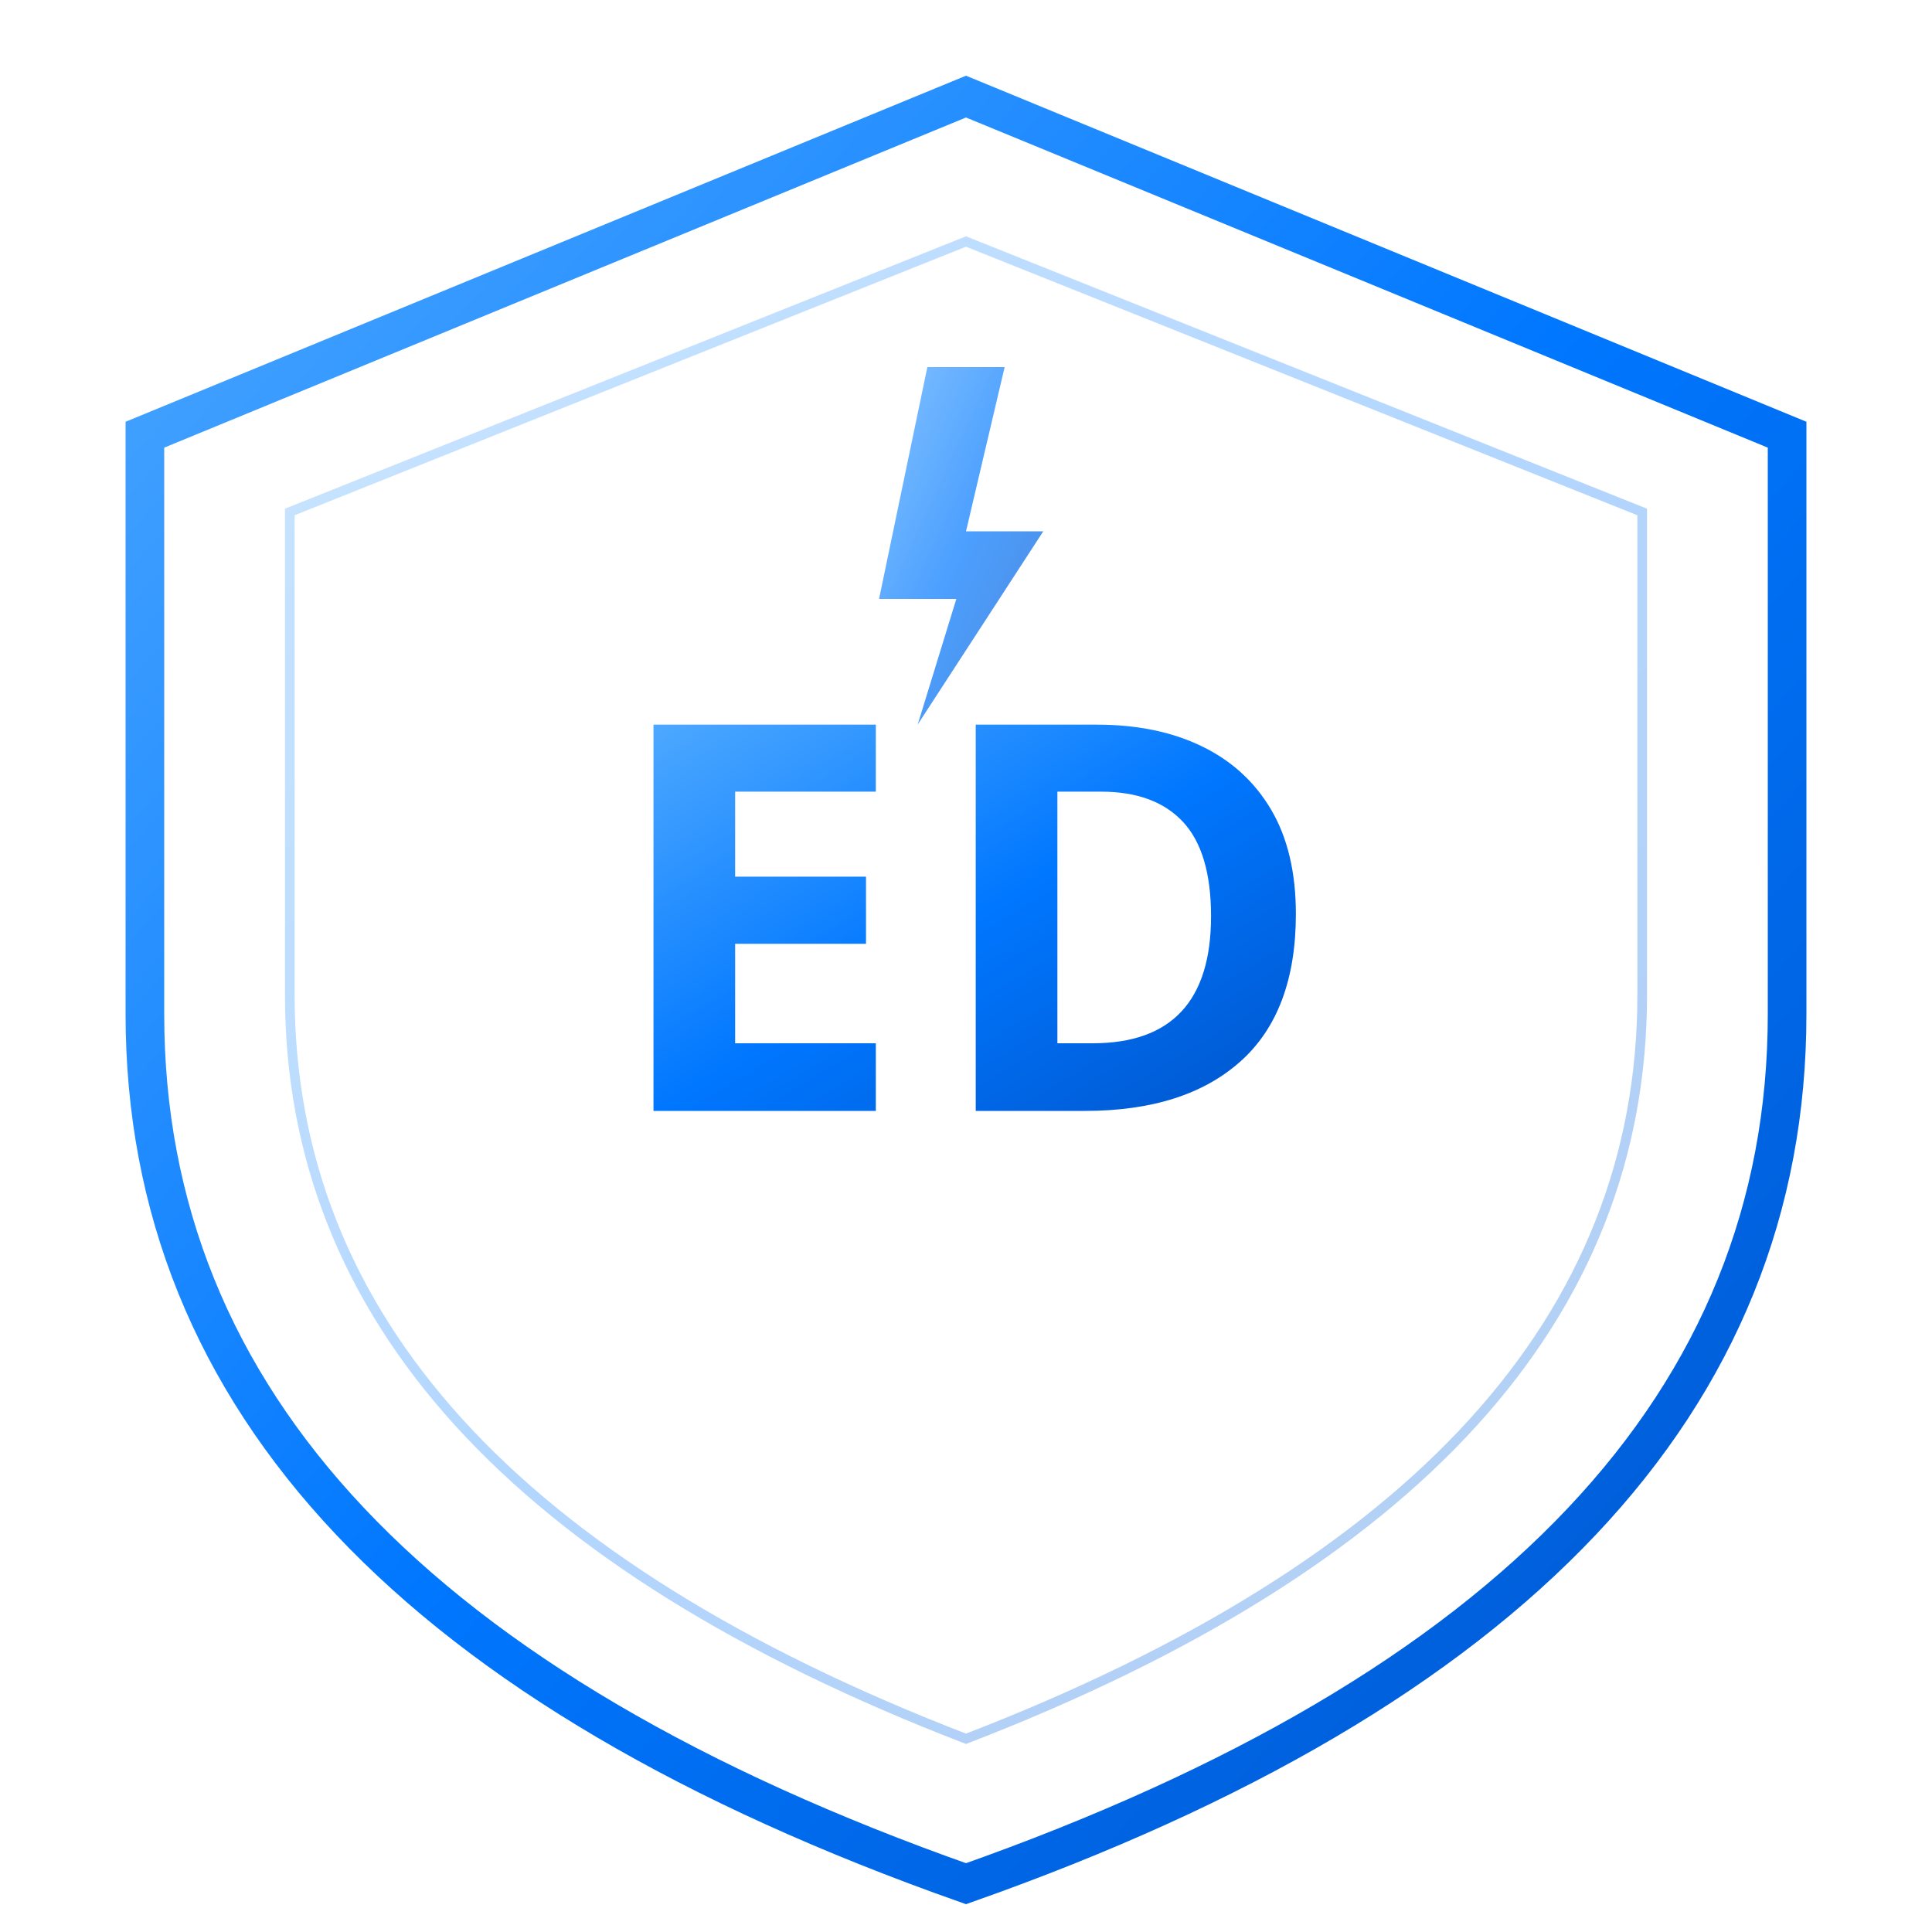
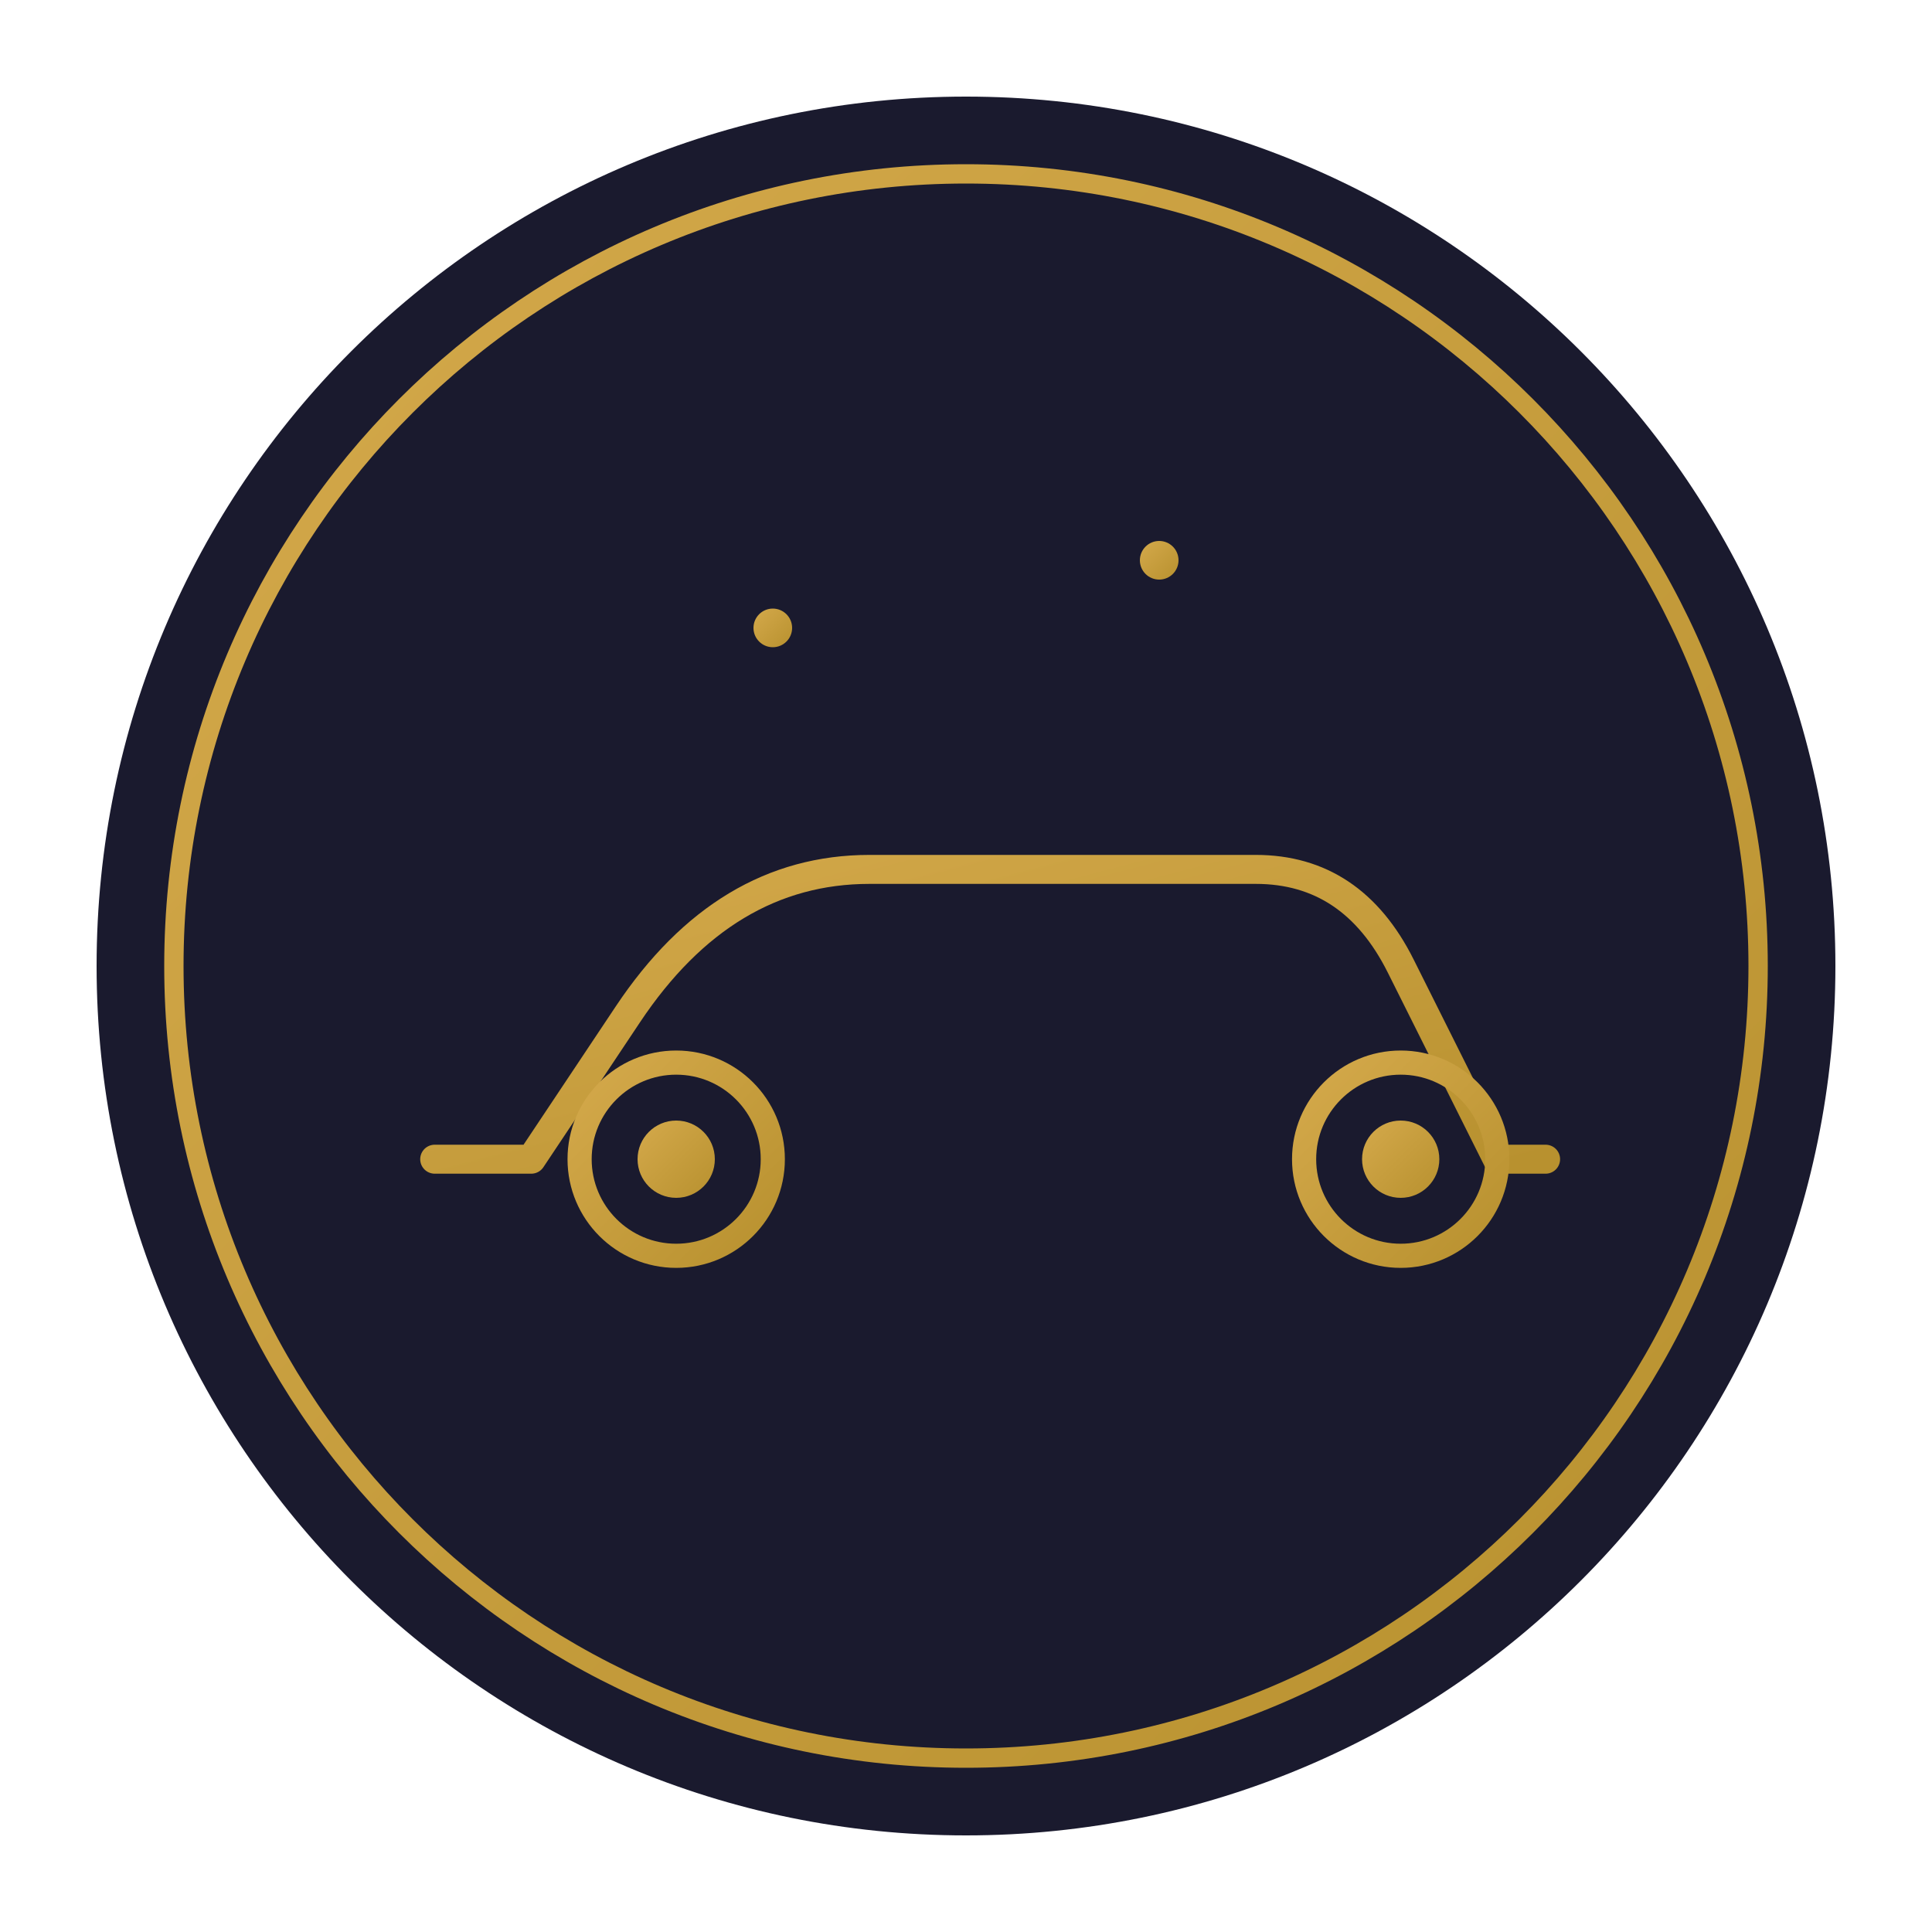
- <svg xmlns="http://www.w3.org/2000/svg" viewBox="0 0 200 200" fill="none">
+ <svg xmlns="http://www.w3.org/2000/svg" viewBox="0 0 200 200">
  <defs>
-     <linearGradient id="g" x1="0" y1="0" x2="1" y2="1">
-       <stop offset="0%" stop-color="#4DA8FF" />
-       <stop offset="50%" stop-color="#0077FF" />
-       <stop offset="100%" stop-color="#0055CC" />
-     </linearGradient>
-     <linearGradient id="s" x1="0" y1="0" x2="1" y2="1">
-       <stop offset="0%" stop-color="#C0C0C0" />
-       <stop offset="100%" stop-color="#808080" />
+     <linearGradient id="gd" x1="0%" y1="0%" x2="100%" y2="100%">
+       <stop offset="0%" stop-color="#D4A94B" />
+       <stop offset="100%" stop-color="#b8912f" />
    </linearGradient>
  </defs>
-   <path d="M100 10 L185 45 L185 105 Q185 165 100 195 Q15 165 15 105 L15 45 Z" stroke="url(#g)" stroke-width="4" fill="none" />
-   <path d="M100 25 L170 53 L170 103 Q170 153 100 180 Q30 153 30 103 L30 53 Z" stroke="url(#g)" stroke-width="1" fill="none" opacity=".3" />
-   <text x="100" y="115" text-anchor="middle" font-family="'Arial Black',sans-serif" font-size="56" font-weight="900" fill="url(#g)" letter-spacing="2">ED</text>
-   <line x1="55" y1="130" x2="90" y2="130" stroke="url(#g)" stroke-width="2" opacity=".5" />
-   <line x1="110" y1="130" x2="145" y2="130" stroke="url(#g)" stroke-width="2" opacity=".5" />
-   <path d="M96 38 L104 38 L100 55 L108 55 L95 75 L99 62 L91 62 Z" fill="url(#g)" opacity=".7" />
+   <circle cx="100" cy="100" r="90" fill="#1a1a2e" />
+   <circle cx="100" cy="100" r="82" fill="none" stroke="url(#gd)" stroke-width="2" />
+   <path d="M45,120 L55,120 L65,105 Q75,90 90,90 L130,90 Q140,90 145,100 L155,120 L160,120" fill="none" stroke="url(#gd)" stroke-width="3" stroke-linecap="round" stroke-linejoin="round" />
+   <line x1="40" y1="120" x2="165" y2="120" stroke="url(#gd)" stroke-width="3" stroke-linecap="round" />
+   <circle cx="70" cy="120" r="10" fill="none" stroke="url(#gd)" stroke-width="2.5" />
+   <circle cx="70" cy="120" r="4" fill="url(#gd)" />
+   <circle cx="145" cy="120" r="10" fill="none" stroke="url(#gd)" stroke-width="2.5" />
+   <circle cx="145" cy="120" r="4" fill="url(#gd)" />
+   <line x1="90" y1="60" x2="90" y2="72" stroke="url(#gd)" stroke-width="2" stroke-linecap="round" />
+   <line x1="110" y1="55" x2="110" y2="70" stroke="url(#gd)" stroke-width="2" stroke-linecap="round" />
+   <line x1="100" y1="50" x2="100" y2="65" stroke="url(#gd)" stroke-width="2" stroke-linecap="round" />
+   <circle cx="80" cy="65" r="2" fill="url(#gd)" />
+   <circle cx="120" cy="58" r="2" fill="url(#gd)" />
</svg>
